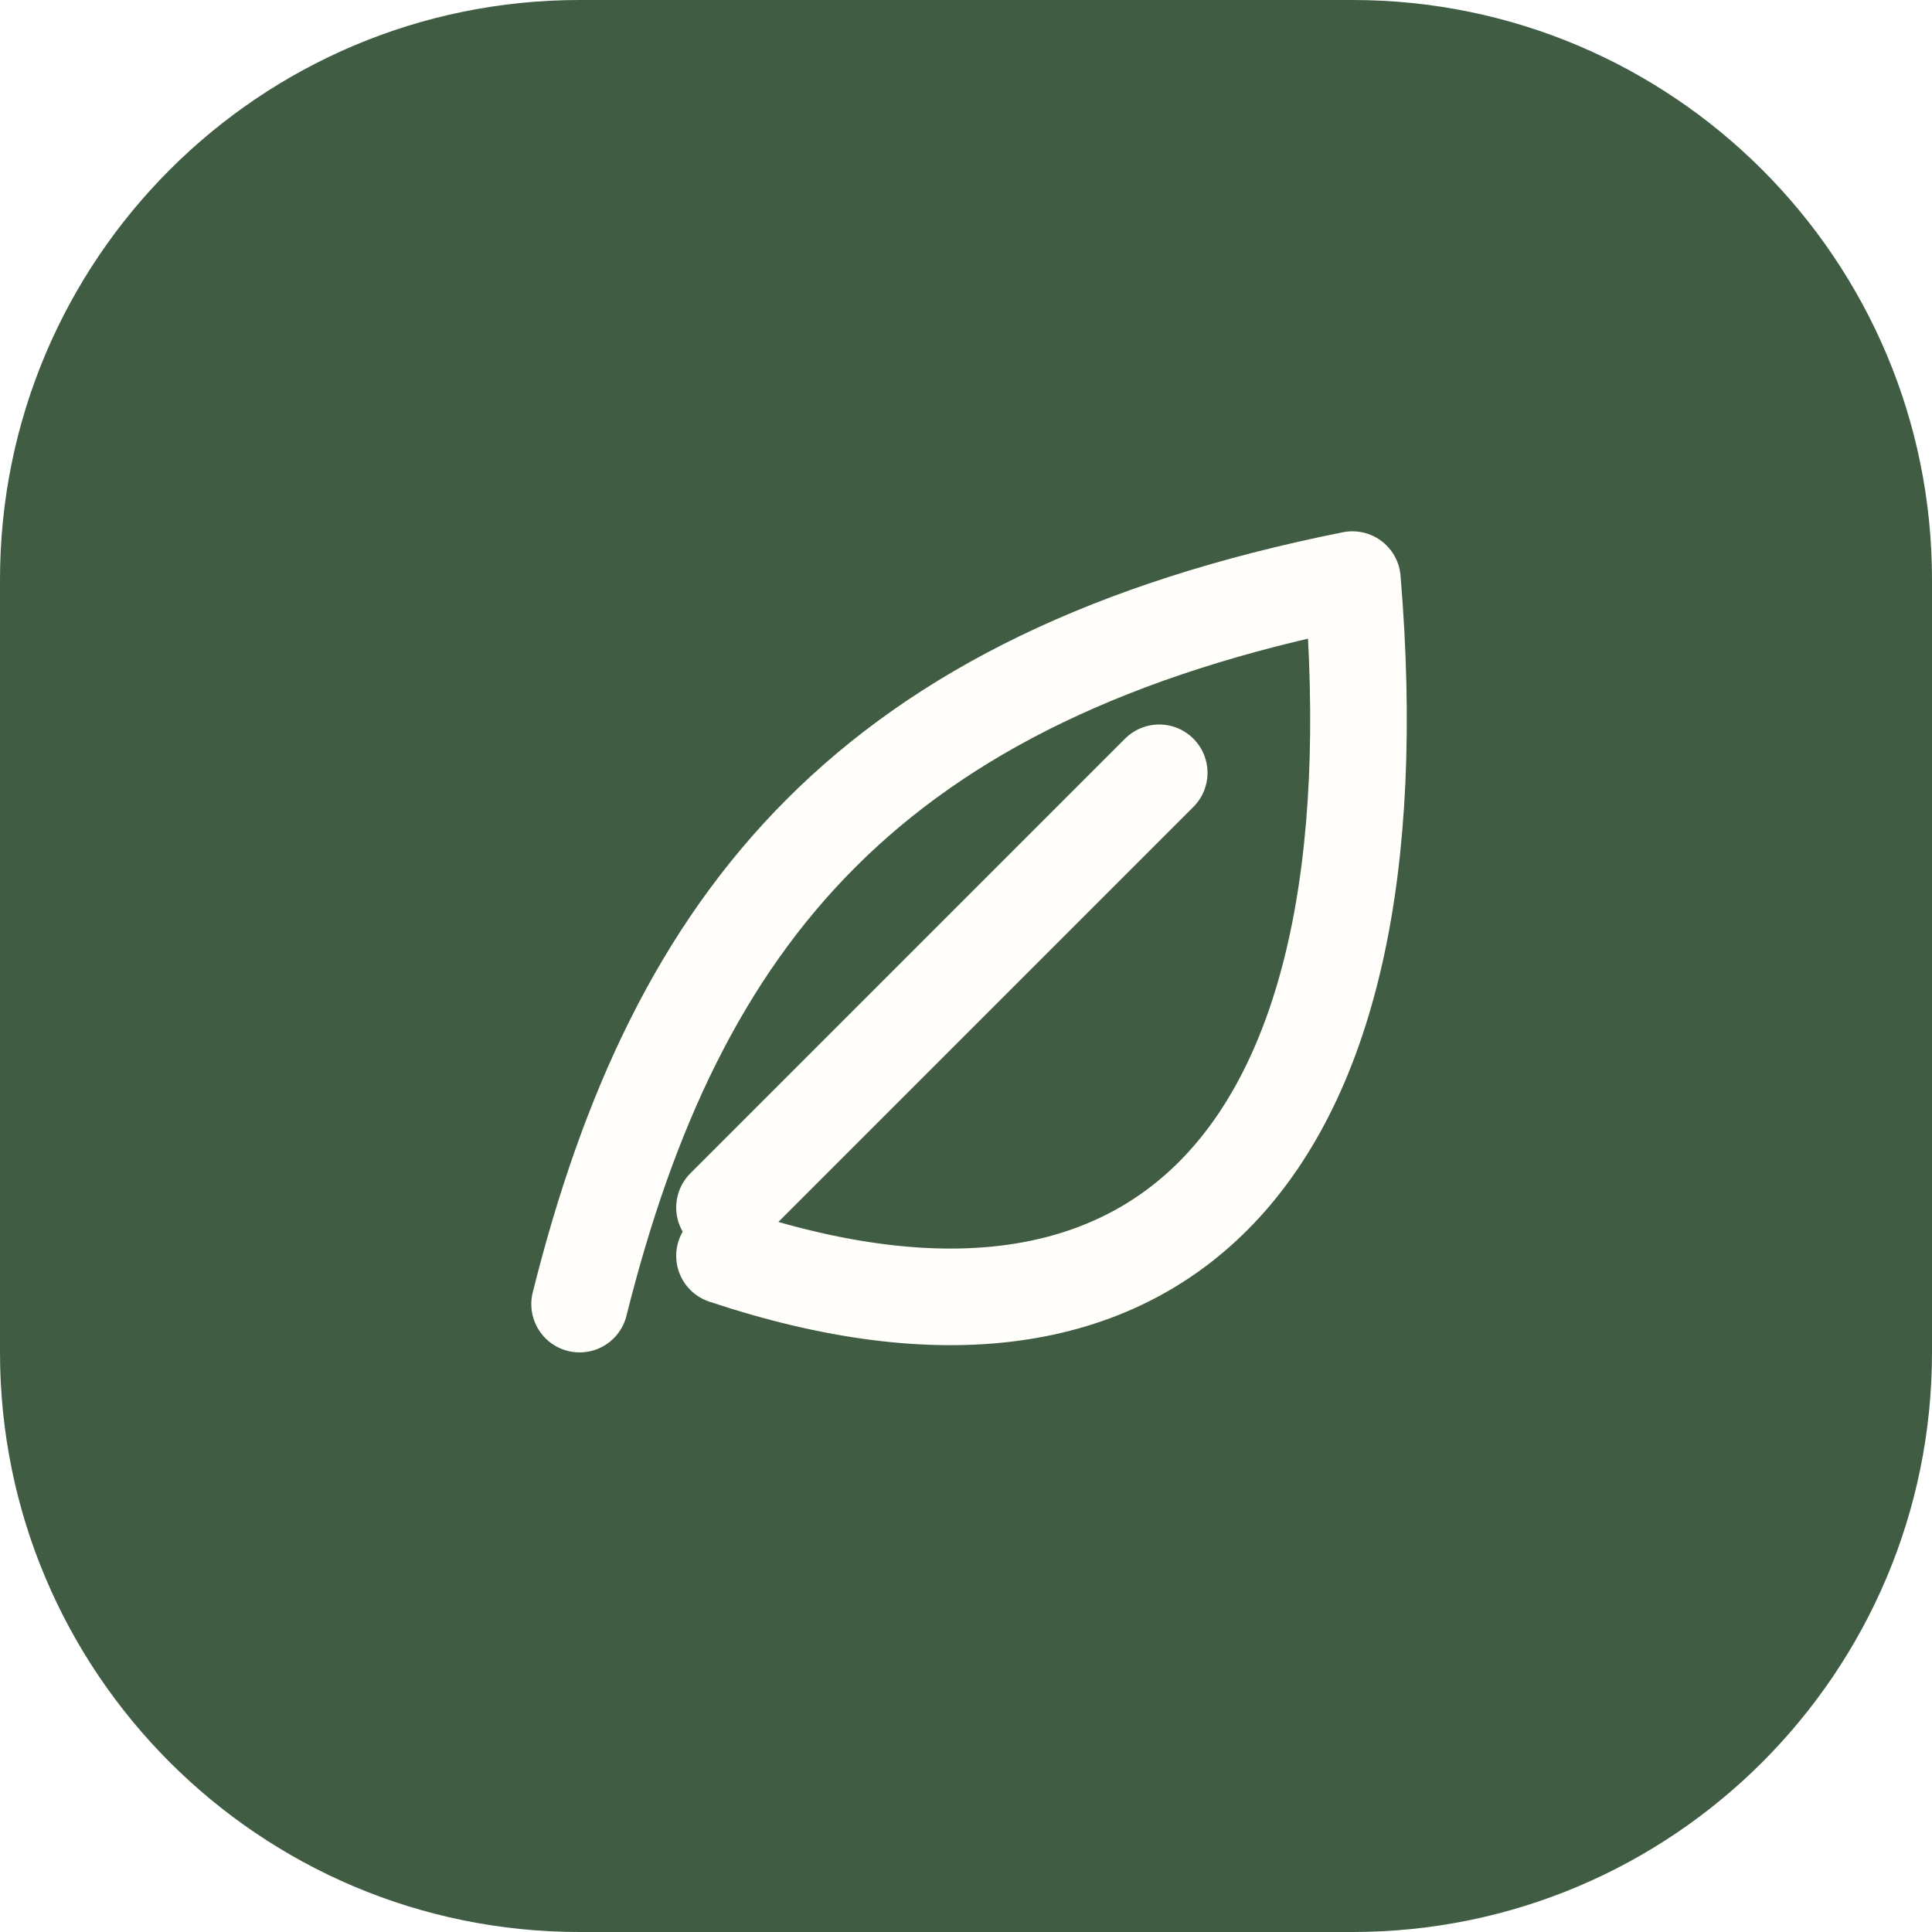
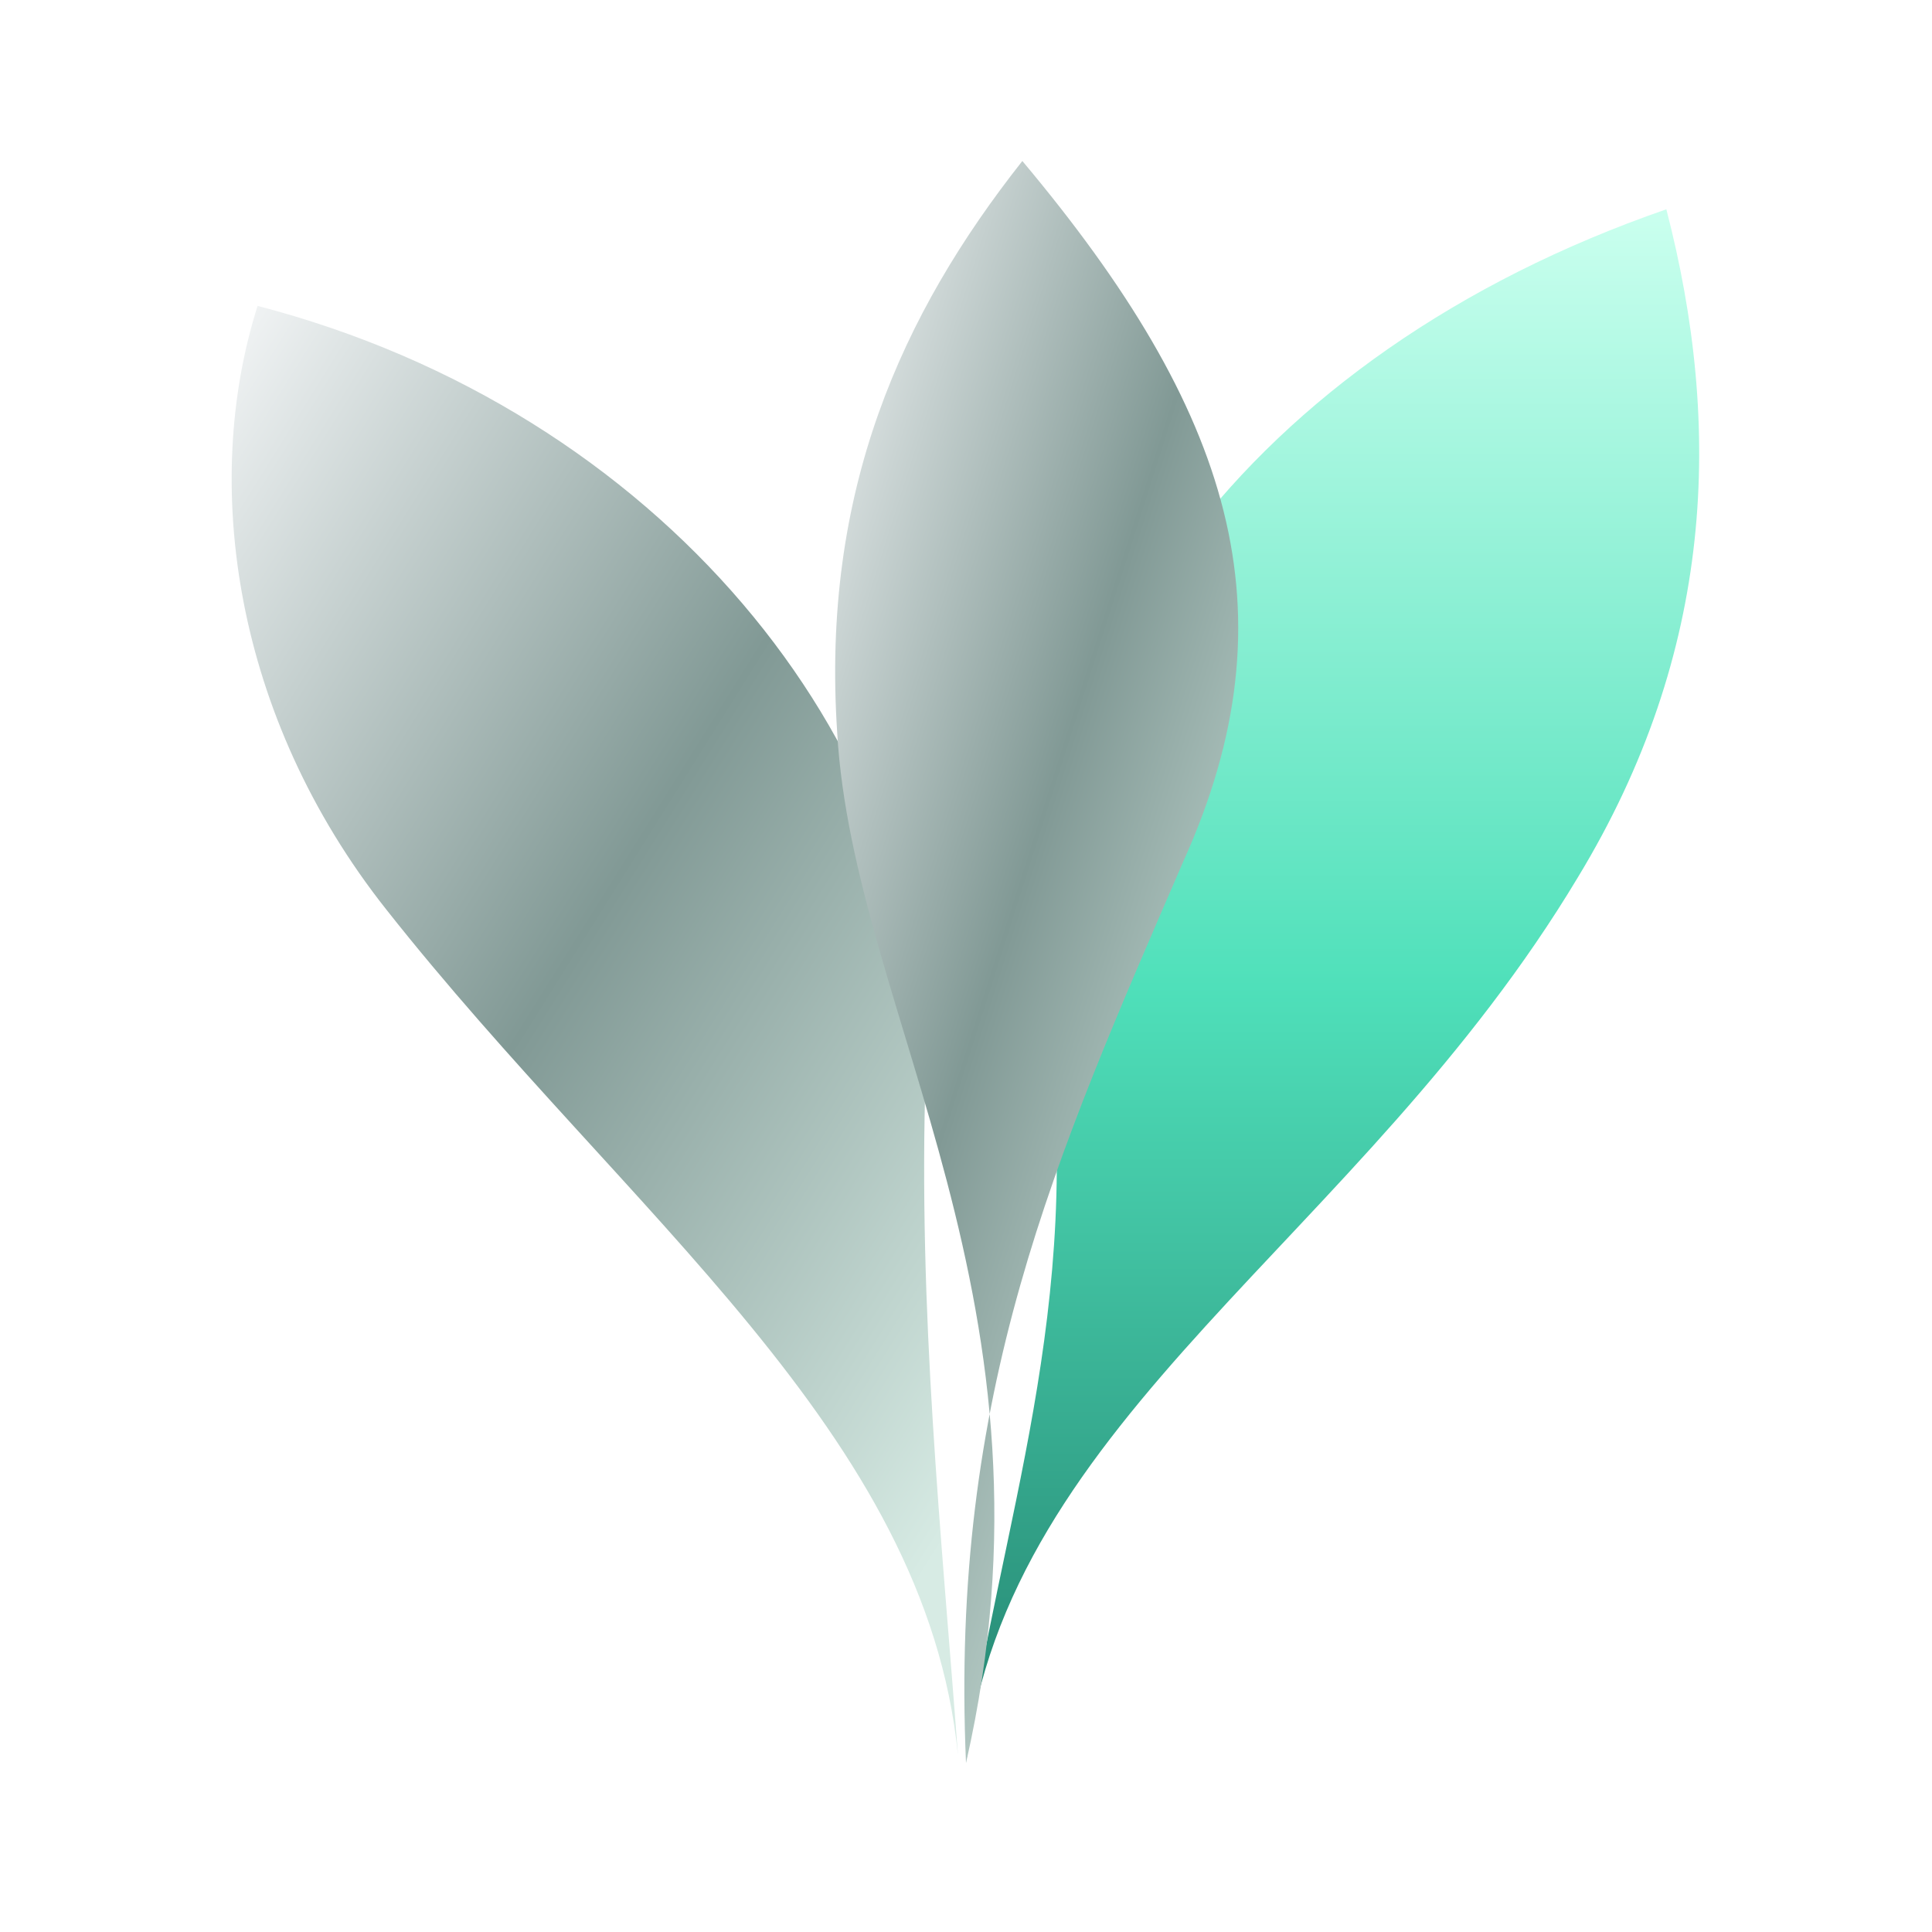
- <svg xmlns="http://www.w3.org/2000/svg" viewBox="0 0 40 40">
-   <rect width="40" height="40" rx="12" fill="#405d43" />
-   <path d="M12 27c2-8 6-13 16-15 1 12-4 17-13 14m0-1 9-9" fill="none" stroke="#fffefa" stroke-width="2" stroke-linecap="round" stroke-linejoin="round" />
+ <svg xmlns="http://www.w3.org/2000/svg" viewBox="0 0 240 240">
+   <defs>
+     <linearGradient id="s" x2=".8" y2="1">
+       <stop stop-color="#F3F5F6" />
+       <stop offset=".5" stop-color="#819995" />
+       <stop offset="1" stop-color="#D7EBE4" />
+     </linearGradient>
+     <linearGradient id="t" x2="0" y2="1">
+       <stop stop-color="#C9FFEE" />
+       <stop offset=".5" stop-color="#4FE0BA" />
+       <stop offset="1" stop-color="#258571" />
+     </linearGradient>
+   </defs>
+   <path d="M119 218C115 178 78 151 48 113C29 89 25 60 32 38C82 51 115 92 115 133C114 163 117 191 119 218Z" fill="url(#s)" />
+   <path d="M120 219C125 176 169 154 196 109C213 81 214 53 207 26C155 44 126 84 130 126C135 162 124 190 120 219Z" fill="url(#t)" />
+   <path d="M120 219C133 162 106 126 104 91C102 61 112 39 127 20C153 51 161 76 147 107C131 144 118 173 120 219Z" fill="url(#s)" />
</svg>
